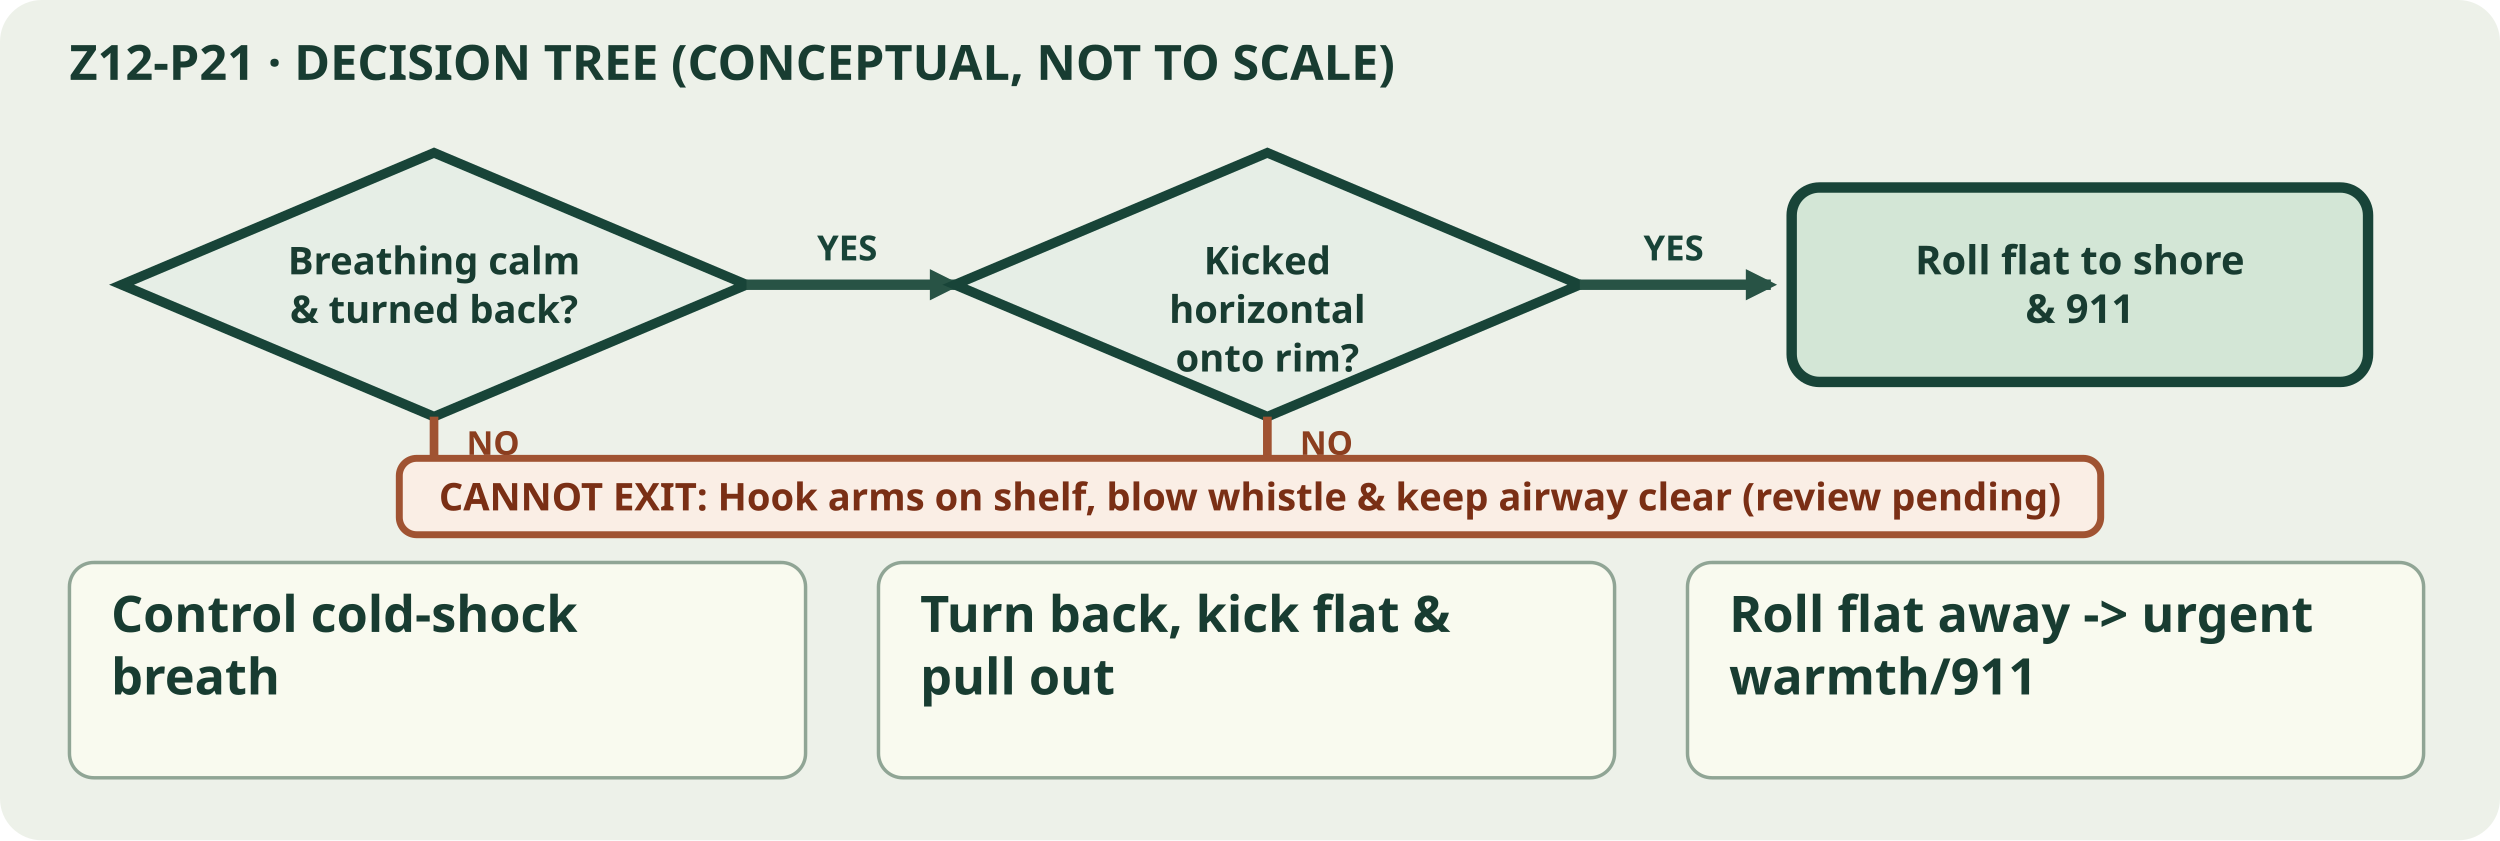
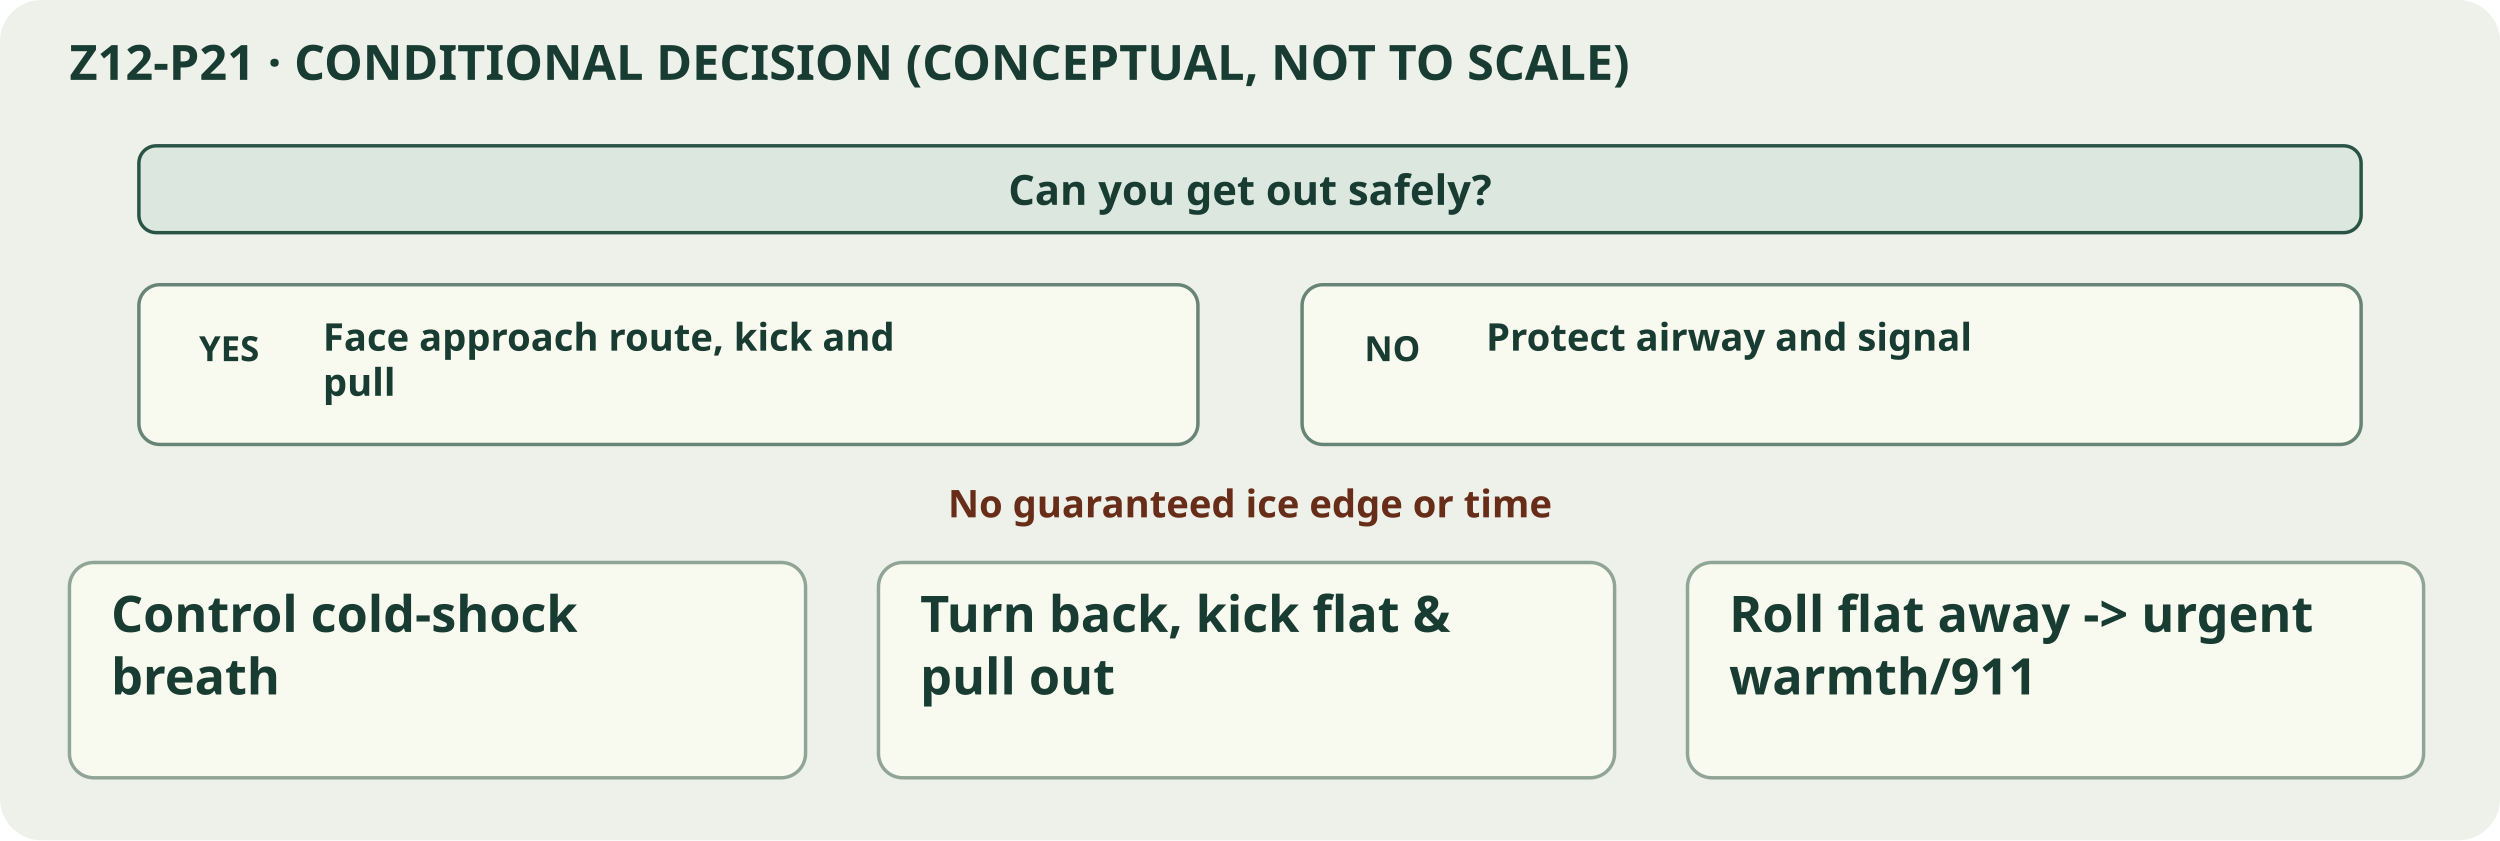
<svg xmlns="http://www.w3.org/2000/svg" viewBox="0 0 720 242" role="img" aria-labelledby="title desc">
  <defs>
    <marker id="arrow" viewBox="0 0 10 10" markerWidth="3" markerHeight="3" refX="8" refY="5" orient="auto">
      <path d="M0 0L10 5 0 10Z" fill="#285345" />
    </marker>
  </defs>
  <rect width="720" height="242" rx="12" fill="#edf1e9" />
  <g font-family="system-ui,sans-serif" font-size="14.5" font-weight="650" fill="#183c31">
-     <text x="20" y="23" font-size="14" font-weight="700" fill="#183c31" text-anchor="start">Z12-P21 · DECISION TREE (CONCEPTUAL, NOT TO SCALE)</text>
-     <g id="decision-tree-artwork">
-       <polygon points="125,44 215,82 125,120 35,82" fill="#e6eee6" stroke="#184438" stroke-width="2.8" />
-       <text x="125" y="79" font-size="11" font-weight="700" fill="#183c31" text-anchor="middle">Breathing calm</text>
-       <text x="125" y="93" font-size="11" font-weight="700" fill="#183c31" text-anchor="middle">&amp; turned back?</text>
-       <path d="M215 82h60" stroke="#285345" stroke-width="3" marker-end="url(#arrow)" />
-       <text x="244" y="75" font-size="10" font-weight="650" fill="#184438" text-anchor="middle">YES</text>
-       <polygon points="365,44 455,82 365,120 275,82" fill="#e6eee6" stroke="#184438" stroke-width="2.8" />
-       <text x="365" y="79" font-size="11" font-weight="700" fill="#183c31" text-anchor="middle">Kicked</text>
-       <text x="365" y="93" font-size="11" font-weight="700" fill="#183c31" text-anchor="middle">horizontal</text>
-       <text x="365" y="107" font-size="11" font-weight="700" fill="#183c31" text-anchor="middle">onto rim?</text>
-       <path d="M455 82h55" stroke="#285345" stroke-width="3" marker-end="url(#arrow)" />
-       <text x="482" y="75" font-size="10" font-weight="650" fill="#184438" text-anchor="middle">YES</text>
-       <rect x="516" y="54" width="166" height="56" rx="8" fill="#d3e6d6" stroke="#184438" stroke-width="3" />
-       <text x="599" y="79" font-size="11.5" font-weight="700" fill="#183c31" text-anchor="middle">Roll flat to shore</text>
-       <text x="599" y="93" font-size="11.5" font-weight="700" fill="#183c31" text-anchor="middle">&amp; 911</text>
-       <path d="M125 120v14h240v-14" fill="none" stroke="#a05332" stroke-width="2.5" />
-       <text x="142" y="131" font-size="9.5" font-weight="650" fill="#8b3e1f" text-anchor="middle">NO</text>
-       <text x="382" y="131" font-size="9.5" font-weight="650" fill="#8b3e1f" text-anchor="middle">NO</text>
-       <rect x="115" y="132" width="490" height="22" rx="5" fill="#faeee5" stroke="#a05332" stroke-width="2" />
-       <text x="360" y="147" font-size="11" font-weight="650" fill="#7a2f15" text-anchor="middle">CANNOT EXIT: Hook arms on shelf, blow whistle &amp; keep airway clear (review pending)</text>
+     <text x="20" y="23" font-size="14" font-weight="700" fill="#183c31" text-anchor="start">Z12-P21 · CONDITIONAL DECISION (CONCEPTUAL, NOT TO SCALE)</text>
+     <g id="conditional-artwork">
+       <rect x="40" y="42" width="640" height="25" rx="5" fill="#dce8df" stroke="#285345" />
+       <text x="360" y="59" font-size="12" font-weight="650" fill="#183c31" text-anchor="middle">Can you get out safely?</text>
+       <rect x="40" y="82" width="305" height="46" rx="6" fill="#f9faef" stroke="#688476" />
+       <text x="66" y="104" font-size="10" font-weight="650" fill="#183c31" text-anchor="middle">YES</text>
+       <text x="93" y="101" font-size="11" font-weight="650" fill="#183c31" text-anchor="start">Face approach route, kick and</text>
+       <text x="93" y="114" font-size="11" font-weight="650" fill="#183c31" text-anchor="start">pull</text>
+       <rect x="375" y="82" width="305" height="46" rx="6" fill="#f9faef" stroke="#688476" />
+       <text x="401" y="104" font-size="10" font-weight="650" fill="#183c31" text-anchor="middle">NO</text>
+       <text x="428" y="101" font-size="11" font-weight="650" fill="#183c31" text-anchor="start">Protect airway and signal</text>
+       <text x="360" y="149" font-size="11" font-weight="650" fill="#672d18" text-anchor="middle">No guaranteed ice edge or time</text>
    </g>
    <g id="stage-panels">
      <rect x="20" y="162" width="212" height="62" rx="7" fill="#f9faef" stroke="#90a595" />
      <text x="32" y="182" font-size="14.5" font-weight="650" fill="#183c31" text-anchor="start">Control cold-shock</text>
      <text x="32" y="200" font-size="14.5" font-weight="650" fill="#183c31" text-anchor="start">breath</text>
      <rect x="253" y="162" width="212" height="62" rx="7" fill="#f9faef" stroke="#90a595" />
      <text x="265" y="182" font-size="14.5" font-weight="650" fill="#183c31" text-anchor="start">Turn back, kick flat &amp;</text>
      <text x="265" y="200" font-size="14.5" font-weight="650" fill="#183c31" text-anchor="start">pull out</text>
      <rect x="486" y="162" width="212" height="62" rx="7" fill="#f9faef" stroke="#90a595" />
      <text x="498" y="182" font-size="14.5" font-weight="650" fill="#183c31" text-anchor="start">Roll flat away -&gt; urgent</text>
      <text x="498" y="200" font-size="14.5" font-weight="650" fill="#183c31" text-anchor="start">warmth/911</text>
    </g>
  </g>
</svg>
